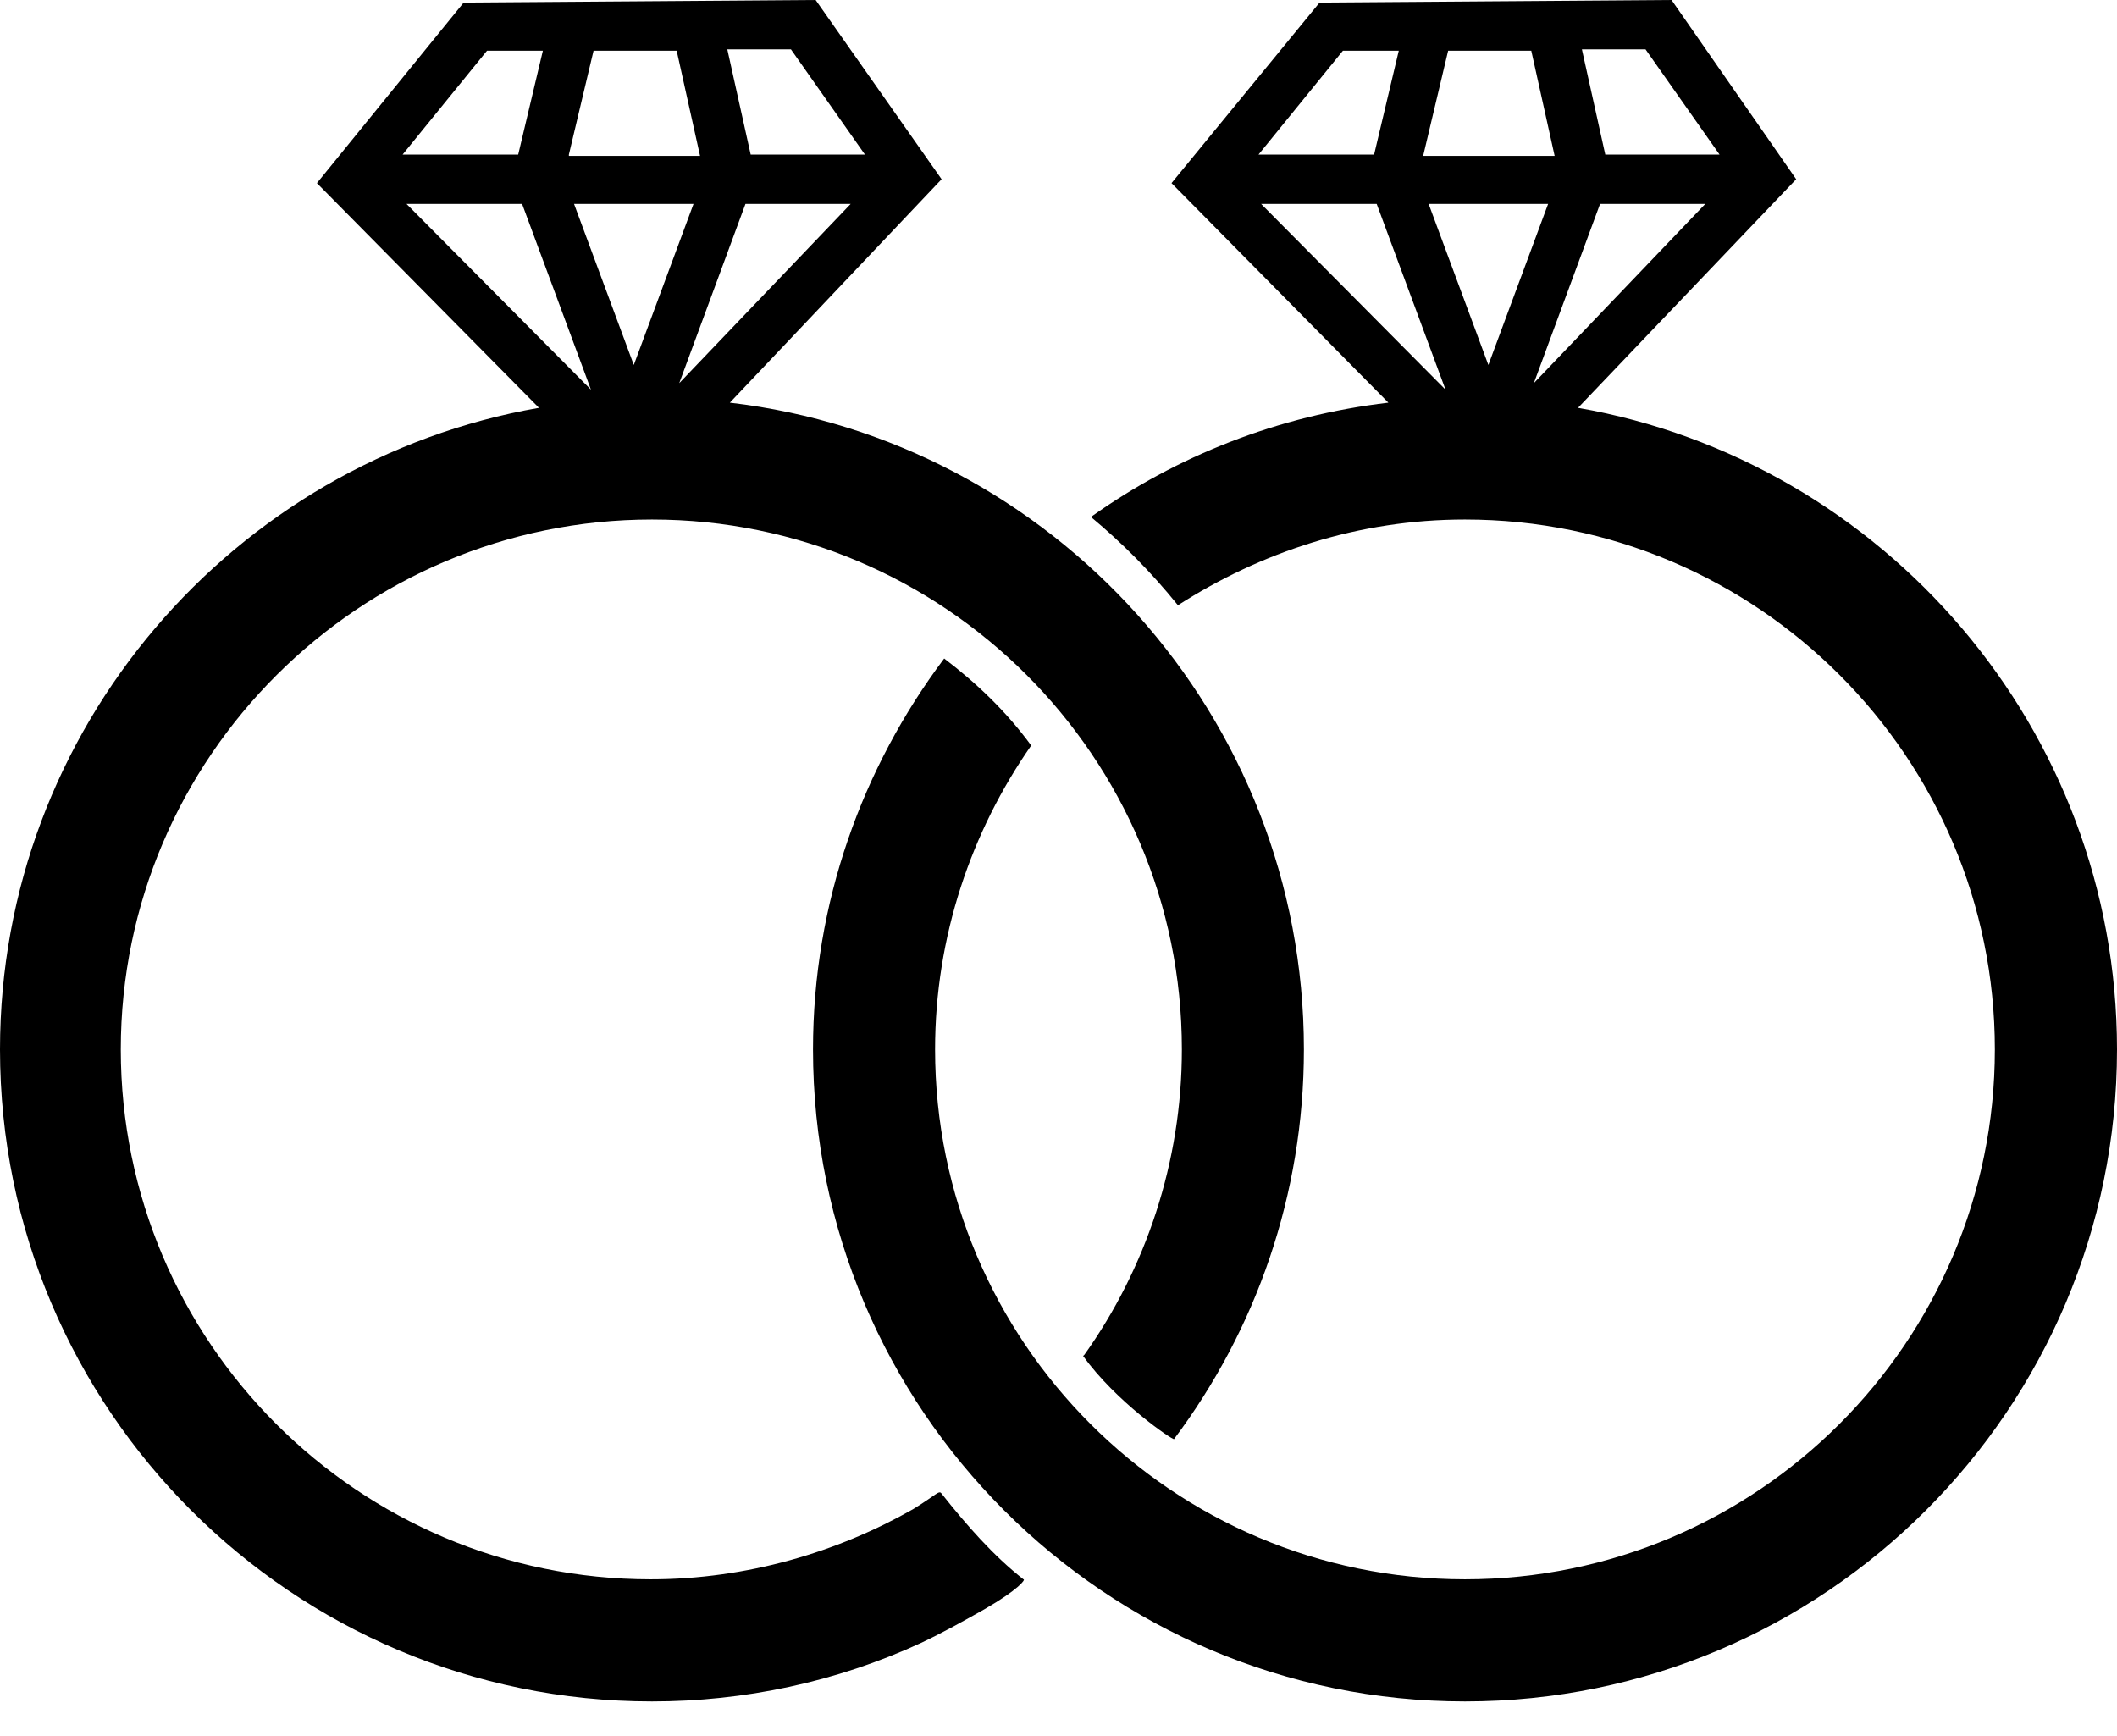
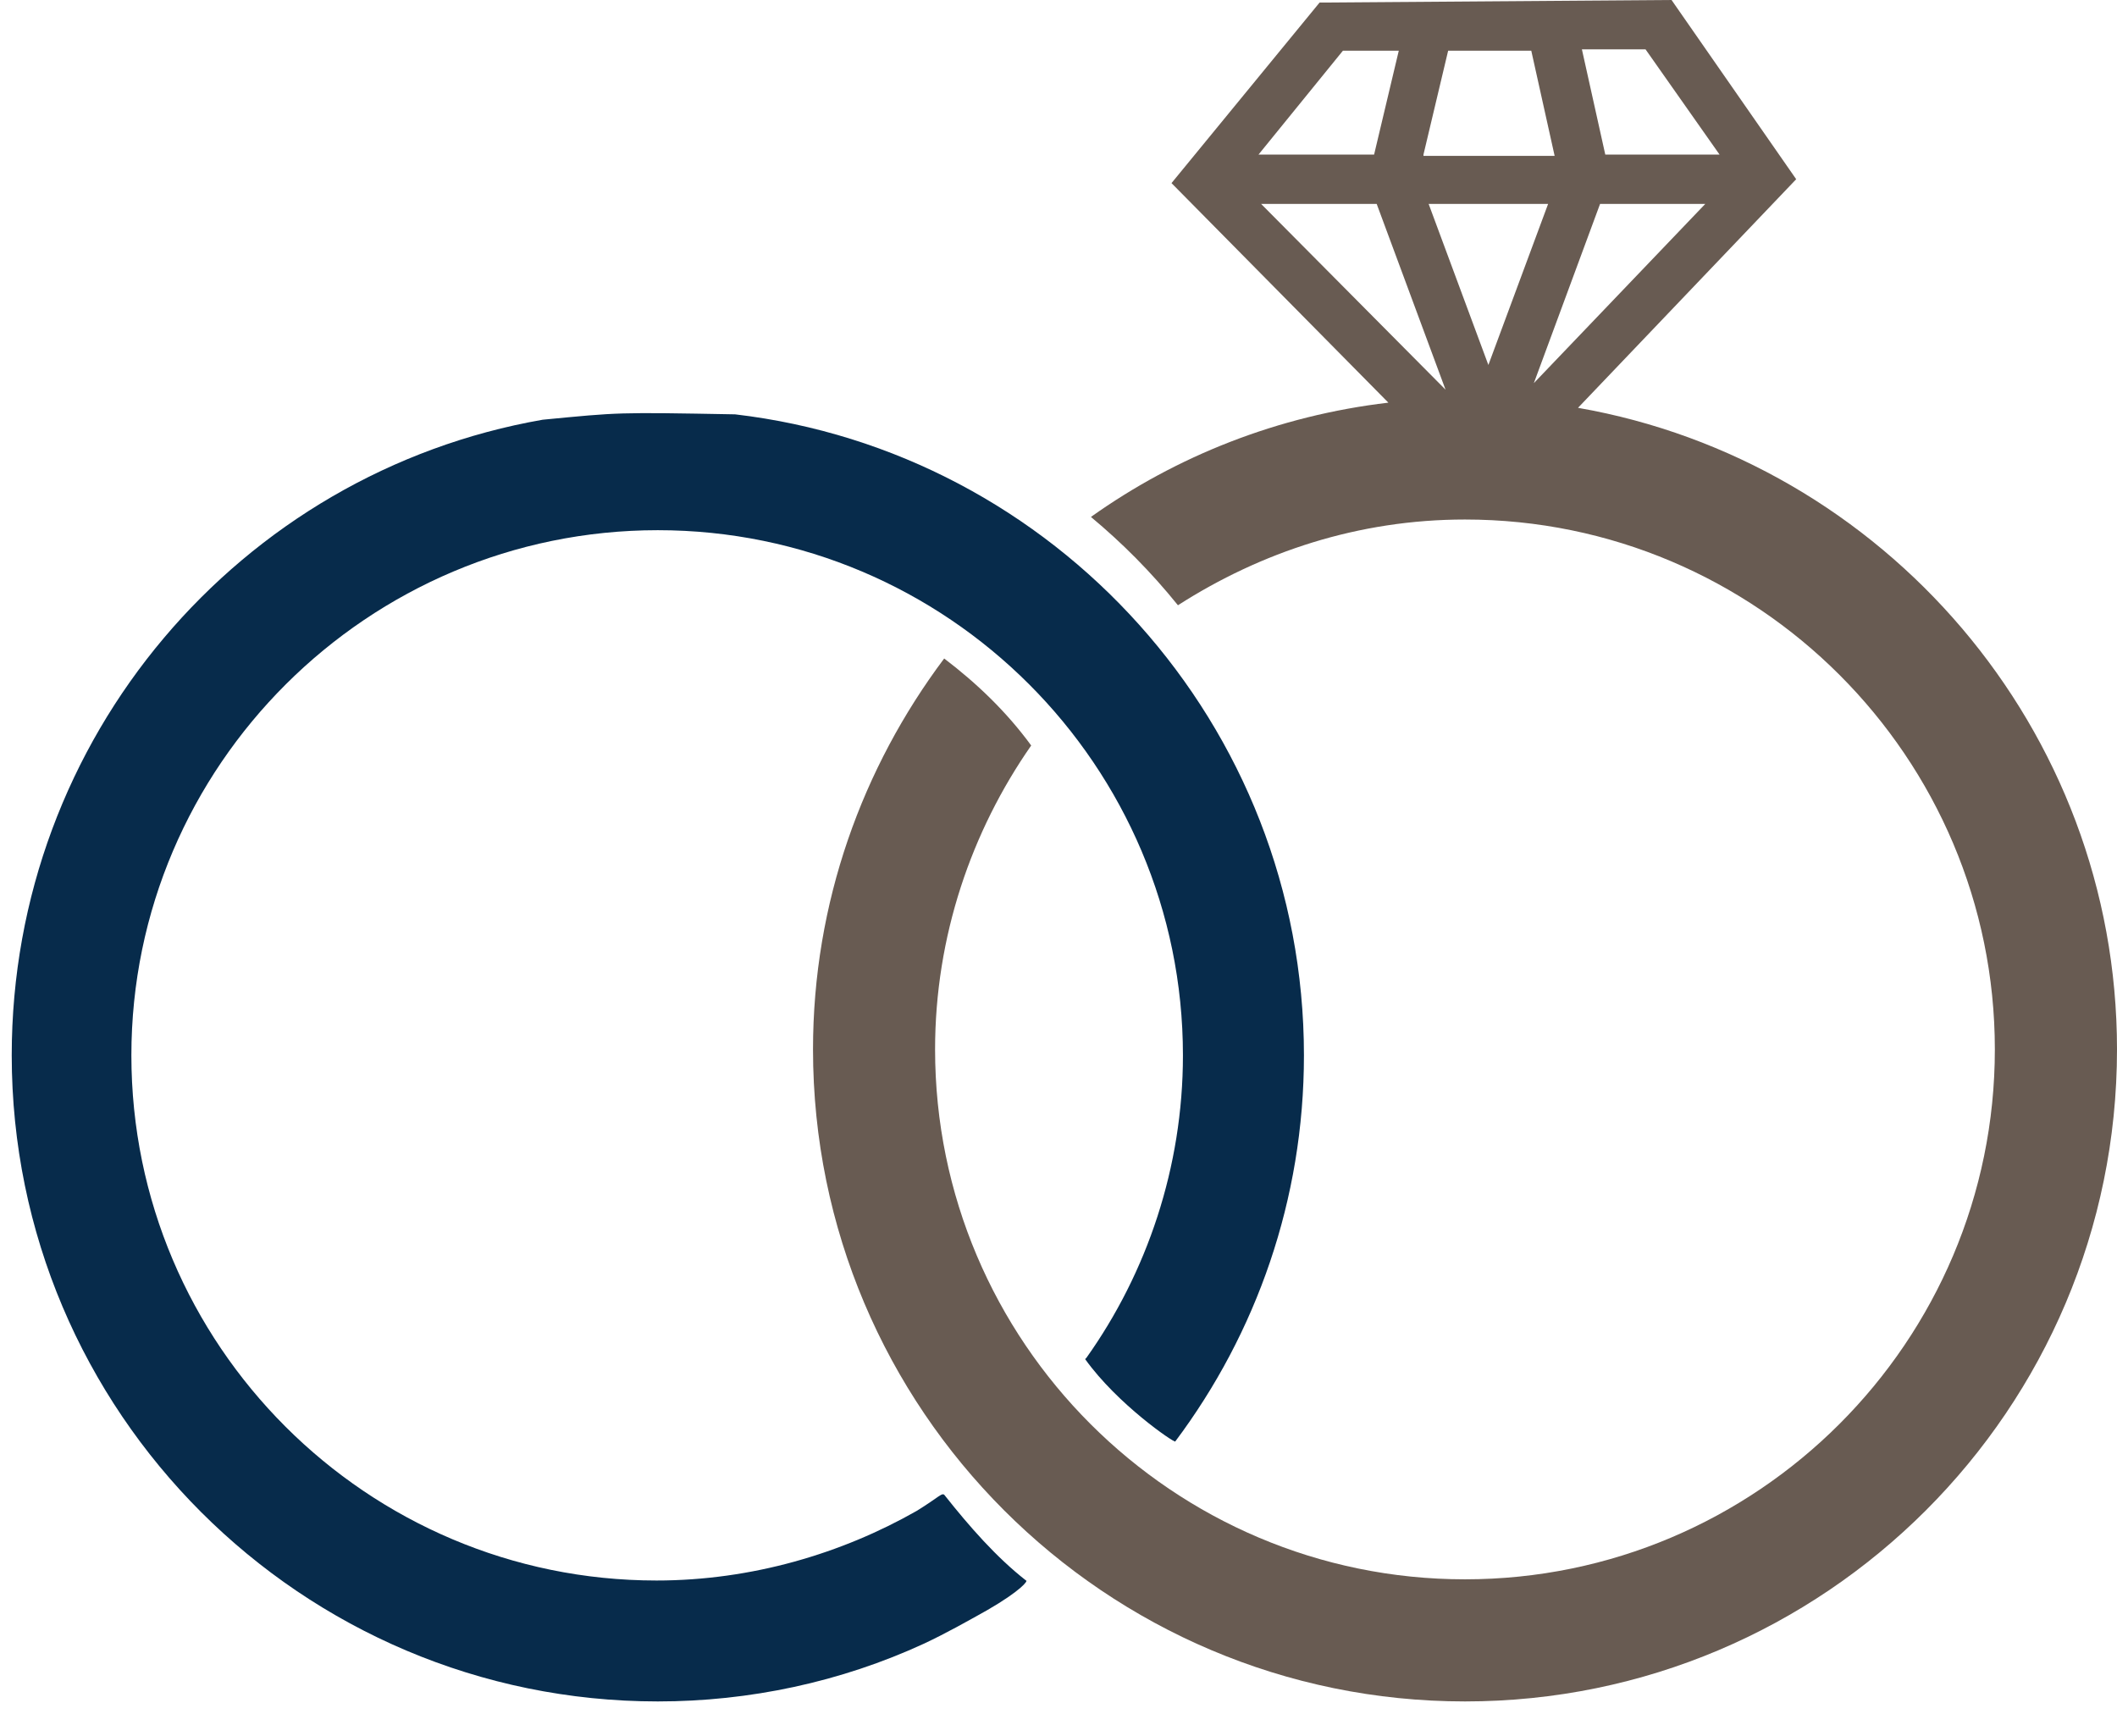
- <svg xmlns="http://www.w3.org/2000/svg" version="1.1" data-original-aspect-ratio="1.2442745192958409" width="50px" height="41px">
-   <g transform="translate(24.99999,-41.10431)">
-     <path d="M12.27 50.736l5.153 -5.399L14.479 41.104l-8.313 0.061L2.669 45.429L7.791 50.614c-2.607 0.307,-5 1.258,-7.025 2.699c0.736 0.613,1.411 1.288,2.055 2.086c1.963 -1.258,4.264 -2.025,6.779 -2.025c6.902 0,12.515 5.613,12.515 12.515s-5.613 12.515,-12.515 12.515s-12.515 -5.613,-12.515 -12.515c0 -2.669,0.859 -5.153,2.27 -7.178c-0.583 -0.798,-1.288 -1.472,-2.055 -2.055c-1.933 2.577,-3.098 5.767,-3.098 9.233c0 8.497,6.902 15.399,15.399 15.399s15.399 -6.902,15.399 -15.399C25 58.313,19.479 51.994,12.27 50.736zM7.515 45.92l1.626 4.387l-4.356 -4.387H7.515zM15.276 45.92l-4.049 4.233l1.564 -4.233H15.276zM11.564 45.92l-1.411 3.804l-1.411 -3.804H11.564zM8.62 44.755l0.583 -2.454l1.963 0l0.552 2.485H8.62zM15.613 44.755h-2.699l-0.552 -2.485l1.503 0L15.613 44.755zM6.718 42.301l1.319 0l-0.583 2.454h-2.73L6.718 42.301z" />
-     <path d="M-2.761 76.38c-0.061 -0.092,-0.123 0.031,-0.675 0.368c-1.779 1.012,-3.926 1.656,-6.196 1.656c-6.902 0,-12.515 -5.613,-12.515 -12.515S-16.503 53.374,-9.601 53.374s12.515 5.613,12.515 12.515c0 2.669,-0.859 5.184,-2.301 7.209c0 0,-0.031 0.031,-0.031 0.031c0.767 1.074,2.117 1.994,2.147 1.963c1.933 -2.577,3.067 -5.767,3.067 -9.202c0 -7.883,-5.951 -14.387,-13.558 -15.276L-2.761 45.337l-2.975 -4.233l-8.313 0.061l-3.466 4.264l5.245 5.307c-7.209 1.258,-12.73 7.577,-12.73 15.153c0 8.497,6.902 15.399,15.399 15.399c2.178 0,4.356 -0.46,6.35 -1.38c0.521 -0.245,1.012 -0.521,1.503 -0.798c0.798 -0.46,0.982 -0.706,0.92 -0.706C-1.534 77.853,-2.178 77.117,-2.761 76.38zM-12.669 45.92L-11.043 50.307l-4.356 -4.387H-12.669zM-4.908 45.92l-4.049 4.233l1.564 -4.233H-4.908zM-8.62 45.92l-1.411 3.804l-1.411 -3.804H-8.62zM-11.564 44.755l0.583 -2.454l1.963 0l0.552 2.485H-11.564zM-4.571 44.755h-2.699l-0.552 -2.485l1.503 0L-4.571 44.755zM-13.497 42.301l1.319 0l-0.583 2.454h-2.73L-13.497 42.301z" />
+ <svg xmlns="http://www.w3.org/2000/svg" version="1.1" data-original-aspect-ratio="1.2442745192958409" width="50px" height="41px" id="svg3336">
+   <defs id="defs3346" />
+   <g transform="translate(24.99999,-41.10431)" id="g3338">
+     <path d="M12.27 50.736l5.153 -5.399L14.479 41.104l-8.313 0.061L2.669 45.429L7.791 50.614c-2.607 0.307,-5 1.258,-7.025 2.699c0.736 0.613,1.411 1.288,2.055 2.086c1.963 -1.258,4.264 -2.025,6.779 -2.025c6.902 0,12.515 5.613,12.515 12.515s-5.613 12.515,-12.515 12.515s-12.515 -5.613,-12.515 -12.515c0 -2.669,0.859 -5.153,2.27 -7.178c-0.583 -0.798,-1.288 -1.472,-2.055 -2.055c-1.933 2.577,-3.098 5.767,-3.098 9.233c0 8.497,6.902 15.399,15.399 15.399s15.399 -6.902,15.399 -15.399C25 58.313,19.479 51.994,12.27 50.736zM7.515 45.92l1.626 4.387l-4.356 -4.387H7.515zM15.276 45.92l-4.049 4.233l1.564 -4.233H15.276zM11.564 45.92l-1.411 3.804l-1.411 -3.804H11.564zM8.62 44.755l0.583 -2.454l1.963 0l0.552 2.485H8.62zM15.613 44.755h-2.699l-0.552 -2.485l1.503 0L15.613 44.755zM6.718 42.301l1.319 0l-0.583 2.454h-2.73L6.718 42.301z" id="path3340" style="fill:#685b52;fill-opacity:1" />
+     <path d="m -2.684,76.425 c -0.061,-0.091 -0.122,0.03 -0.669,0.365 -1.763,1.003 -3.891,1.642 -6.141,1.642 -6.84,0 -12.403,-5.563 -12.403,-12.403 0,-6.84 5.593,-12.403 12.433,-12.403 6.84,0 12.403,5.563 12.403,12.403 0,2.645 -0.851,5.137 -2.28,7.144 l -0.03,0.03 c 0.76,1.064 2.098,1.976 2.128,1.946 1.915,-2.554 3.04,-5.715 3.04,-9.12 0,-7.813 -5.897,-14.257 -13.436,-15.139 -2.813,-0.051 -2.718,-0.048 -4.543,0.127 -7.144,1.246 -12.541,7.503 -12.541,15.011 0,8.421 6.84,15.26 15.26,15.26 2.158,0 4.317,-0.456 6.293,-1.368 0.517,-0.243 1.003,-0.517 1.49,-0.79 0.79,-0.456 0.973,-0.699 0.912,-0.699 C -1.468,77.884 -2.106,77.154 -2.684,76.425 Z" id="path3342" style="fill:#072b4b;fill-opacity:1" />
  </g>
</svg>
